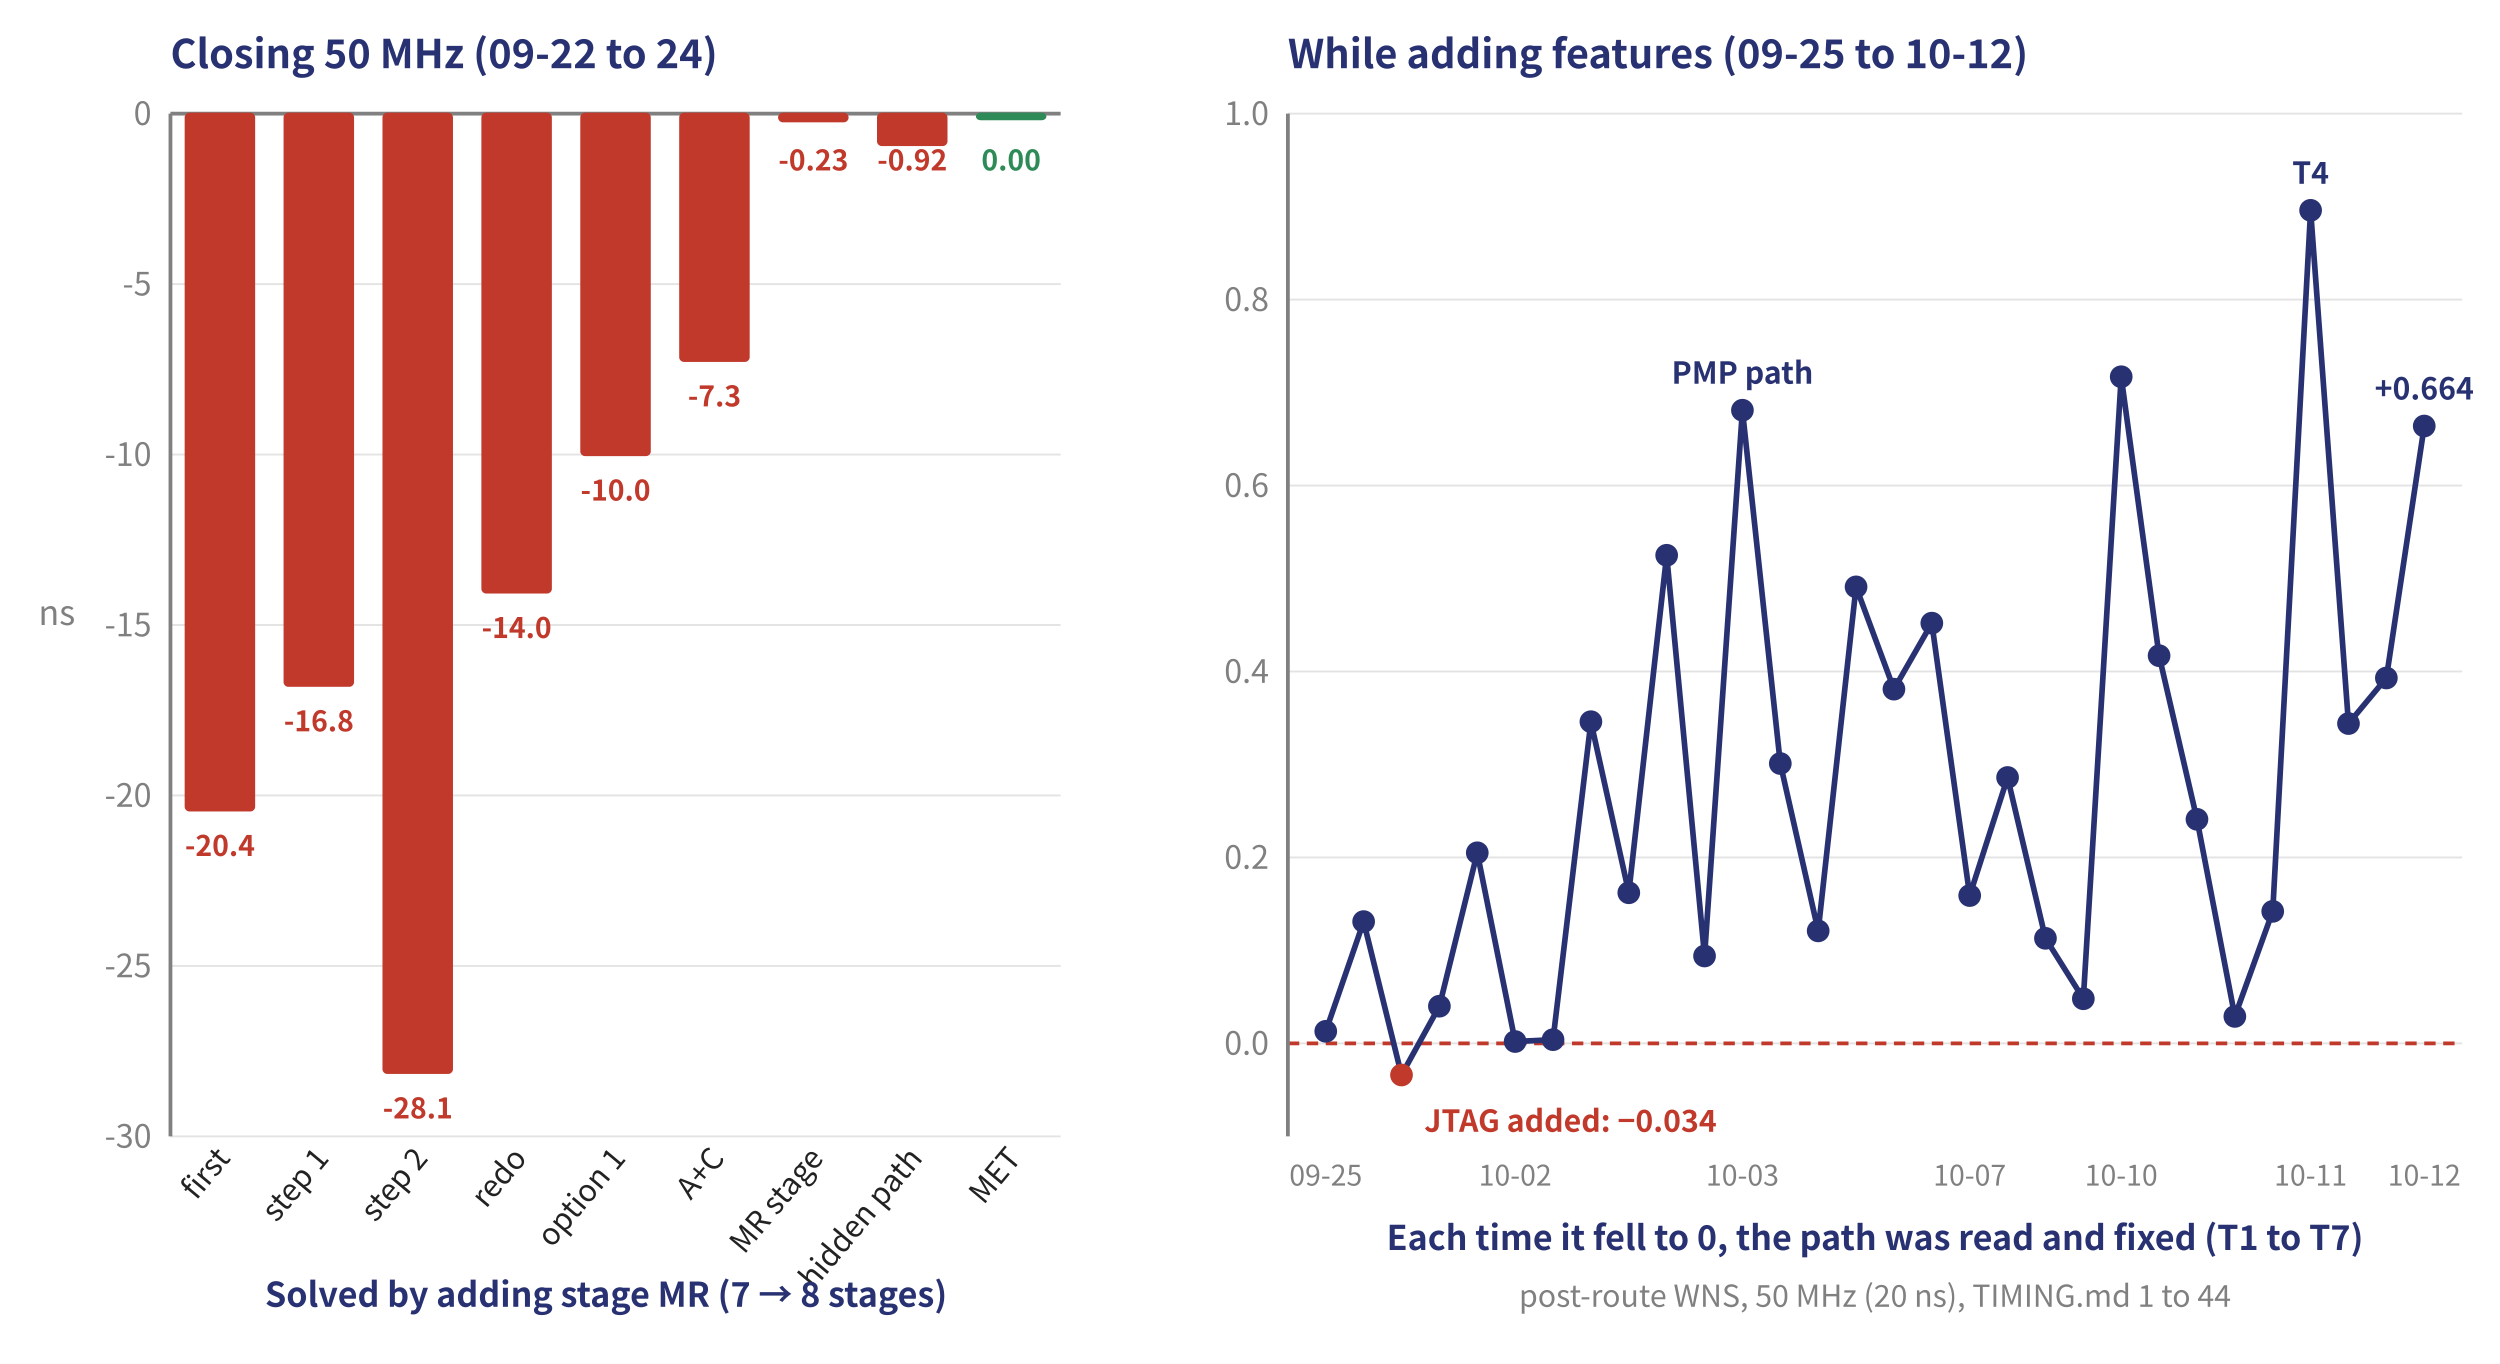
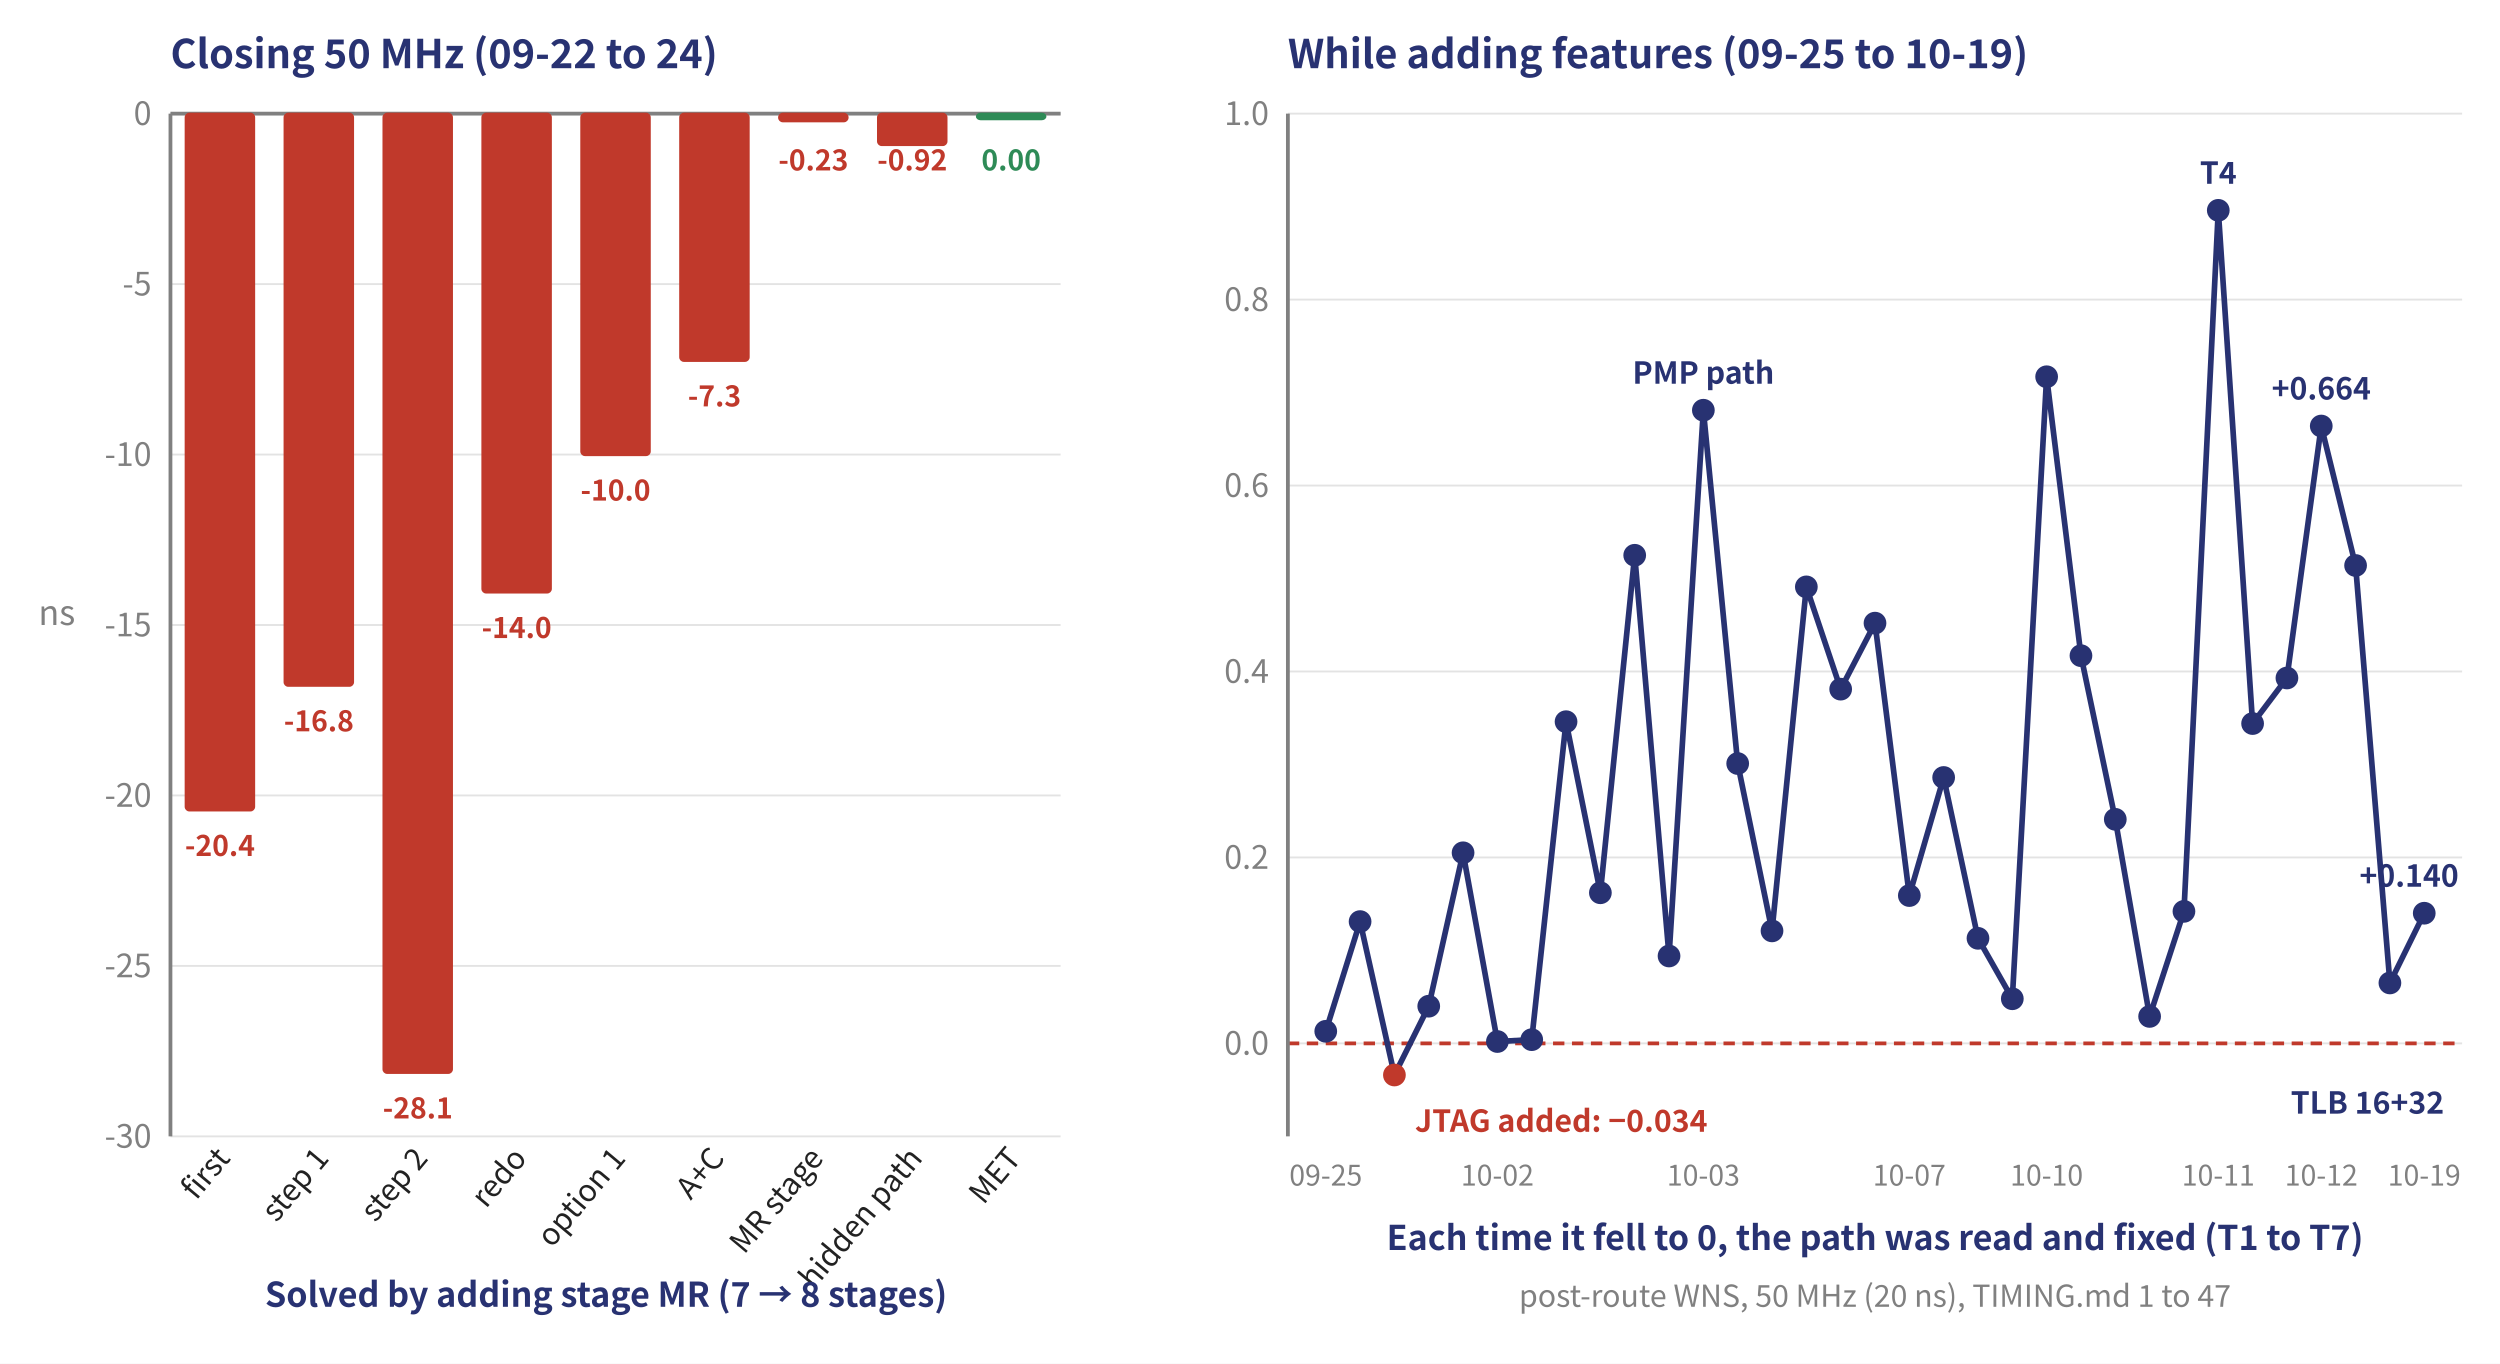
<svg xmlns="http://www.w3.org/2000/svg" width="26.4cm" height="14.4cm" viewBox="0 0 1320 720">
  <rect x="0" y="0" width="1320" height="720" fill="#FFFFFF" />
-   <text x="90" y="36" font-family="'Noto Sans CJK JP', 'Noto Sans', 'Hiragino Sans', sans-serif" font-size="21" text-anchor="start" font-weight="bold" fill="#283272">Closing 50 MHz (09-22 to 24)</text>
+   <text x="90.0" y="36" font-family="'Noto Sans CJK JP', 'Noto Sans', 'Hiragino Sans', sans-serif" font-size="21" text-anchor="start" font-weight="bold" fill="#283272">Closing 50 MHz (09-22 to 24)</text>
  <line x1="90" y1="600.0" x2="560" y2="600.0" stroke="#E3E3E3" stroke-width="1" />
-   <text x="80" y="606.0" font-family="'Noto Sans CJK JP', 'Noto Sans', 'Hiragino Sans', sans-serif" font-size="17" text-anchor="end" font-weight="normal" fill="#808080">-30</text>
+   <text x="80.0" y="606.0" font-family="'Noto Sans CJK JP', 'Noto Sans', 'Hiragino Sans', sans-serif" font-size="17" text-anchor="end" font-weight="normal" fill="#808080">-30</text>
  <line x1="90" y1="510.0" x2="560" y2="510.0" stroke="#E3E3E3" stroke-width="1" />
-   <text x="80" y="516.0" font-family="'Noto Sans CJK JP', 'Noto Sans', 'Hiragino Sans', sans-serif" font-size="17" text-anchor="end" font-weight="normal" fill="#808080">-25</text>
+   <text x="80.0" y="516.0" font-family="'Noto Sans CJK JP', 'Noto Sans', 'Hiragino Sans', sans-serif" font-size="17" text-anchor="end" font-weight="normal" fill="#808080">-25</text>
  <line x1="90" y1="420.0" x2="560" y2="420.0" stroke="#E3E3E3" stroke-width="1" />
-   <text x="80" y="426.0" font-family="'Noto Sans CJK JP', 'Noto Sans', 'Hiragino Sans', sans-serif" font-size="17" text-anchor="end" font-weight="normal" fill="#808080">-20</text>
+   <text x="80.0" y="426.0" font-family="'Noto Sans CJK JP', 'Noto Sans', 'Hiragino Sans', sans-serif" font-size="17" text-anchor="end" font-weight="normal" fill="#808080">-20</text>
  <line x1="90" y1="330.0" x2="560" y2="330.0" stroke="#E3E3E3" stroke-width="1" />
-   <text x="80" y="336.0" font-family="'Noto Sans CJK JP', 'Noto Sans', 'Hiragino Sans', sans-serif" font-size="17" text-anchor="end" font-weight="normal" fill="#808080">-15</text>
+   <text x="80.0" y="336.0" font-family="'Noto Sans CJK JP', 'Noto Sans', 'Hiragino Sans', sans-serif" font-size="17" text-anchor="end" font-weight="normal" fill="#808080">-15</text>
  <line x1="90" y1="240.0" x2="560" y2="240.0" stroke="#E3E3E3" stroke-width="1" />
-   <text x="80" y="246.0" font-family="'Noto Sans CJK JP', 'Noto Sans', 'Hiragino Sans', sans-serif" font-size="17" text-anchor="end" font-weight="normal" fill="#808080">-10</text>
+   <text x="80.0" y="246.0" font-family="'Noto Sans CJK JP', 'Noto Sans', 'Hiragino Sans', sans-serif" font-size="17" text-anchor="end" font-weight="normal" fill="#808080">-10</text>
  <line x1="90" y1="150.0" x2="560" y2="150.0" stroke="#E3E3E3" stroke-width="1" />
-   <text x="80" y="156.0" font-family="'Noto Sans CJK JP', 'Noto Sans', 'Hiragino Sans', sans-serif" font-size="17" text-anchor="end" font-weight="normal" fill="#808080">-5</text>
+   <text x="80.0" y="156.0" font-family="'Noto Sans CJK JP', 'Noto Sans', 'Hiragino Sans', sans-serif" font-size="17" text-anchor="end" font-weight="normal" fill="#808080">-5</text>
  <line x1="90" y1="60.0" x2="560" y2="60.0" stroke="#E3E3E3" stroke-width="1" />
-   <text x="80" y="66.0" font-family="'Noto Sans CJK JP', 'Noto Sans', 'Hiragino Sans', sans-serif" font-size="17" text-anchor="end" font-weight="normal" fill="#808080">0</text>
+   <text x="80.0" y="66.0" font-family="'Noto Sans CJK JP', 'Noto Sans', 'Hiragino Sans', sans-serif" font-size="17" text-anchor="end" font-weight="normal" fill="#808080">0</text>
  <line x1="90" y1="60" x2="560" y2="60" stroke="#808080" stroke-width="2" />
  <line x1="90" y1="60" x2="90" y2="600" stroke="#808080" stroke-width="2" />
  <rect x="98.0" y="60" width="36.222" height="367.956" rx="2" fill="#C0392B" stroke="#C0392B" stroke-width="1" />
  <text x="116.111" y="451.956" font-family="'Noto Sans CJK JP', 'Noto Sans', 'Hiragino Sans', sans-serif" font-size="15" text-anchor="middle" font-weight="bold" fill="#C0392B">-20.4</text>
  <text transform="translate(122.1111,612) rotate(-50)" font-family="'Noto Sans CJK JP', 'Noto Sans', 'Hiragino Sans', sans-serif" font-size="16" text-anchor="end" fill="#222222">first</text>
  <rect x="150.222" y="60" width="36.222" height="302.148" rx="2" fill="#C0392B" stroke="#C0392B" stroke-width="1" />
  <text x="168.333" y="386.148" font-family="'Noto Sans CJK JP', 'Noto Sans', 'Hiragino Sans', sans-serif" font-size="15" text-anchor="middle" font-weight="bold" fill="#C0392B">-16.8</text>
  <text transform="translate(174.3333,612) rotate(-50)" font-family="'Noto Sans CJK JP', 'Noto Sans', 'Hiragino Sans', sans-serif" font-size="16" text-anchor="end" fill="#222222">step 1</text>
  <rect x="202.444" y="60" width="36.222" height="506.538" rx="2" fill="#C0392B" stroke="#C0392B" stroke-width="1" />
  <text x="220.556" y="590.538" font-family="'Noto Sans CJK JP', 'Noto Sans', 'Hiragino Sans', sans-serif" font-size="15" text-anchor="middle" font-weight="bold" fill="#C0392B">-28.1</text>
  <text transform="translate(226.5556,612) rotate(-50)" font-family="'Noto Sans CJK JP', 'Noto Sans', 'Hiragino Sans', sans-serif" font-size="16" text-anchor="end" fill="#222222">step 2</text>
  <rect x="254.667" y="60" width="36.222" height="252.882" rx="2" fill="#C0392B" stroke="#C0392B" stroke-width="1" />
  <text x="272.778" y="336.882" font-family="'Noto Sans CJK JP', 'Noto Sans', 'Hiragino Sans', sans-serif" font-size="15" text-anchor="middle" font-weight="bold" fill="#C0392B">-14.0</text>
  <text transform="translate(278.7778,612) rotate(-50)" font-family="'Noto Sans CJK JP', 'Noto Sans', 'Hiragino Sans', sans-serif" font-size="16" text-anchor="end" fill="#222222">redo</text>
  <rect x="306.889" y="60" width="36.222" height="180.324" rx="2" fill="#C0392B" stroke="#C0392B" stroke-width="1" />
  <text x="325.0" y="264.324" font-family="'Noto Sans CJK JP', 'Noto Sans', 'Hiragino Sans', sans-serif" font-size="15" text-anchor="middle" font-weight="bold" fill="#C0392B">-10.0</text>
  <text transform="translate(331.0,612) rotate(-50)" font-family="'Noto Sans CJK JP', 'Noto Sans', 'Hiragino Sans', sans-serif" font-size="16" text-anchor="end" fill="#222222">option 1</text>
  <rect x="359.111" y="60" width="36.222" height="130.59" rx="2" fill="#C0392B" stroke="#C0392B" stroke-width="1" />
  <text x="377.222" y="214.59" font-family="'Noto Sans CJK JP', 'Noto Sans', 'Hiragino Sans', sans-serif" font-size="15" text-anchor="middle" font-weight="bold" fill="#C0392B">-7.3</text>
  <text transform="translate(383.2222,612) rotate(-50)" font-family="'Noto Sans CJK JP', 'Noto Sans', 'Hiragino Sans', sans-serif" font-size="16" text-anchor="end" fill="#222222">A+C</text>
  <rect x="411.333" y="60" width="36.222" height="4.086" rx="2" fill="#C0392B" stroke="#C0392B" stroke-width="1" />
  <text x="429.444" y="90" font-family="'Noto Sans CJK JP', 'Noto Sans', 'Hiragino Sans', sans-serif" font-size="15" text-anchor="middle" font-weight="bold" fill="#C0392B">-0.23</text>
  <text transform="translate(435.4444,612) rotate(-50)" font-family="'Noto Sans CJK JP', 'Noto Sans', 'Hiragino Sans', sans-serif" font-size="16" text-anchor="end" fill="#222222">MR stage</text>
  <rect x="463.556" y="60" width="36.222" height="16.632" rx="2" fill="#C0392B" stroke="#C0392B" stroke-width="1" />
  <text x="481.667" y="90" font-family="'Noto Sans CJK JP', 'Noto Sans', 'Hiragino Sans', sans-serif" font-size="15" text-anchor="middle" font-weight="bold" fill="#C0392B">-0.92</text>
  <text transform="translate(487.6667,612) rotate(-50)" font-family="'Noto Sans CJK JP', 'Noto Sans', 'Hiragino Sans', sans-serif" font-size="16" text-anchor="end" fill="#222222">hidden path</text>
  <rect x="515.778" y="60" width="36.222" height="3" rx="2" fill="#2E8B57" stroke="#2E8B57" stroke-width="1" />
  <text x="533.889" y="90" font-family="'Noto Sans CJK JP', 'Noto Sans', 'Hiragino Sans', sans-serif" font-size="15" text-anchor="middle" font-weight="bold" fill="#2E8B57">0.00</text>
  <text transform="translate(539.8889,612) rotate(-50)" font-family="'Noto Sans CJK JP', 'Noto Sans', 'Hiragino Sans', sans-serif" font-size="16" text-anchor="end" fill="#222222">MET</text>
-   <text x="30" y="330.0" font-family="'Noto Sans CJK JP', 'Noto Sans', 'Hiragino Sans', sans-serif" font-size="18" text-anchor="middle" font-weight="normal" fill="#808080">ns</text>
-   <text x="320" y="690" font-family="'Noto Sans CJK JP', 'Noto Sans', 'Hiragino Sans', sans-serif" font-size="18" text-anchor="middle" font-weight="bold" fill="#283272">Solved by adding stage MR (7 → 8 stages)</text>
-   <text x="680" y="36" font-family="'Noto Sans CJK JP', 'Noto Sans', 'Hiragino Sans', sans-serif" font-size="21" text-anchor="start" font-weight="bold" fill="#283272">While adding features (09-25 to 10-12)</text>
+   <text x="30.0" y="330.0" font-family="'Noto Sans CJK JP', 'Noto Sans', 'Hiragino Sans', sans-serif" font-size="18" text-anchor="middle" font-weight="normal" fill="#808080">ns</text>
+   <text x="320.0" y="690" font-family="'Noto Sans CJK JP', 'Noto Sans', 'Hiragino Sans', sans-serif" font-size="18" text-anchor="middle" font-weight="bold" fill="#283272">Solved by adding stage MR (7 → 8 stages)</text>
+   <text x="680.0" y="36" font-family="'Noto Sans CJK JP', 'Noto Sans', 'Hiragino Sans', sans-serif" font-size="21" text-anchor="start" font-weight="bold" fill="#283272">While adding features (09-25 to 10-19)</text>
  <line x1="680" y1="550.909" x2="1300" y2="550.909" stroke="#E3E3E3" stroke-width="1" />
-   <text x="670" y="556.909" font-family="'Noto Sans CJK JP', 'Noto Sans', 'Hiragino Sans', sans-serif" font-size="17" text-anchor="end" font-weight="normal" fill="#808080">0.0</text>
+   <text x="670.0" y="556.909" font-family="'Noto Sans CJK JP', 'Noto Sans', 'Hiragino Sans', sans-serif" font-size="17" text-anchor="end" font-weight="normal" fill="#808080">0.0</text>
  <line x1="680" y1="452.727" x2="1300" y2="452.727" stroke="#E3E3E3" stroke-width="1" />
-   <text x="670" y="458.727" font-family="'Noto Sans CJK JP', 'Noto Sans', 'Hiragino Sans', sans-serif" font-size="17" text-anchor="end" font-weight="normal" fill="#808080">0.2</text>
+   <text x="670.0" y="458.727" font-family="'Noto Sans CJK JP', 'Noto Sans', 'Hiragino Sans', sans-serif" font-size="17" text-anchor="end" font-weight="normal" fill="#808080">0.2</text>
  <line x1="680" y1="354.545" x2="1300" y2="354.545" stroke="#E3E3E3" stroke-width="1" />
-   <text x="670" y="360.545" font-family="'Noto Sans CJK JP', 'Noto Sans', 'Hiragino Sans', sans-serif" font-size="17" text-anchor="end" font-weight="normal" fill="#808080">0.4</text>
+   <text x="670.0" y="360.545" font-family="'Noto Sans CJK JP', 'Noto Sans', 'Hiragino Sans', sans-serif" font-size="17" text-anchor="end" font-weight="normal" fill="#808080">0.4</text>
  <line x1="680" y1="256.364" x2="1300" y2="256.364" stroke="#E3E3E3" stroke-width="1" />
-   <text x="670" y="262.364" font-family="'Noto Sans CJK JP', 'Noto Sans', 'Hiragino Sans', sans-serif" font-size="17" text-anchor="end" font-weight="normal" fill="#808080">0.6</text>
+   <text x="670.0" y="262.364" font-family="'Noto Sans CJK JP', 'Noto Sans', 'Hiragino Sans', sans-serif" font-size="17" text-anchor="end" font-weight="normal" fill="#808080">0.6</text>
  <line x1="680" y1="158.182" x2="1300" y2="158.182" stroke="#E3E3E3" stroke-width="1" />
-   <text x="670" y="164.182" font-family="'Noto Sans CJK JP', 'Noto Sans', 'Hiragino Sans', sans-serif" font-size="17" text-anchor="end" font-weight="normal" fill="#808080">0.8</text>
+   <text x="670.0" y="164.182" font-family="'Noto Sans CJK JP', 'Noto Sans', 'Hiragino Sans', sans-serif" font-size="17" text-anchor="end" font-weight="normal" fill="#808080">0.8</text>
  <line x1="680" y1="60.0" x2="1300" y2="60.0" stroke="#E3E3E3" stroke-width="1" />
-   <text x="670" y="66.0" font-family="'Noto Sans CJK JP', 'Noto Sans', 'Hiragino Sans', sans-serif" font-size="17" text-anchor="end" font-weight="normal" fill="#808080">1.0</text>
+   <text x="670.0" y="66.0" font-family="'Noto Sans CJK JP', 'Noto Sans', 'Hiragino Sans', sans-serif" font-size="17" text-anchor="end" font-weight="normal" fill="#808080">1.0</text>
  <line x1="680" y1="550.909" x2="1300" y2="550.909" stroke="#C0392B" stroke-width="2" stroke-dasharray="6,4" />
  <line x1="680" y1="60" x2="680" y2="600" stroke="#808080" stroke-width="2" />
-   <polyline points="700.0,544.527 720.0,486.6 740.0,567.6 760.0,531.273 780.0,450.273 800.0,549.927 820.0,548.945 840.0,381.055 860.0,471.382 880.0,293.182 900.0,504.764 920.0,216.6 940.0,403.145 960.0,491.509 980.0,309.873 1000.0,363.873 1020.0,329.018 1040.0,472.855 1060.0,410.509 1080.0,495.436 1100.0,527.345 1120.0,198.927 1140.0,346.2 1160.0,432.6 1180.0,536.673 1200.0,481.2 1220.0,111.055 1240.0,382.036 1260.0,357.982 1280.0,224.945" fill="none" stroke="#283272" stroke-width="3" />
+   <polyline points="700.0,544.527 718.125,486.6 736.25,567.6 754.375,531.273 772.5,450.273 790.625,549.927 808.75,548.945 826.875,381.055 845.0,471.382 863.125,293.182 881.25,504.764 899.375,216.6 917.5,403.145 935.625,491.509 953.75,309.873 971.875,363.873 990.0,329.018 1008.125,472.855 1026.25,410.509 1044.375,495.436 1062.5,527.345 1080.625,198.927 1098.75,346.2 1116.875,432.6 1135.0,536.673 1153.125,481.2 1171.25,111.055 1189.375,382.036 1207.5,357.982 1225.625,224.945 1243.75,298.582 1261.875,519 1280.0,482.182" fill="none" stroke="#283272" stroke-width="3" />
  <circle cx="700.0" cy="544.527" r="6" fill="#283272" stroke="none" stroke-width="0" />
-   <circle cx="720.0" cy="486.6" r="6" fill="#283272" stroke="none" stroke-width="0" />
-   <circle cx="740.0" cy="567.6" r="6" fill="#C0392B" stroke="none" stroke-width="0" />
-   <circle cx="760.0" cy="531.273" r="6" fill="#283272" stroke="none" stroke-width="0" />
-   <circle cx="780.0" cy="450.273" r="6" fill="#283272" stroke="none" stroke-width="0" />
-   <circle cx="800.0" cy="549.927" r="6" fill="#283272" stroke="none" stroke-width="0" />
-   <circle cx="820.0" cy="548.945" r="6" fill="#283272" stroke="none" stroke-width="0" />
-   <circle cx="840.0" cy="381.055" r="6" fill="#283272" stroke="none" stroke-width="0" />
-   <circle cx="860.0" cy="471.382" r="6" fill="#283272" stroke="none" stroke-width="0" />
-   <circle cx="880.0" cy="293.182" r="6" fill="#283272" stroke="none" stroke-width="0" />
-   <circle cx="900.0" cy="504.764" r="6" fill="#283272" stroke="none" stroke-width="0" />
-   <circle cx="920.0" cy="216.6" r="6" fill="#283272" stroke="none" stroke-width="0" />
-   <circle cx="940.0" cy="403.145" r="6" fill="#283272" stroke="none" stroke-width="0" />
-   <circle cx="960.0" cy="491.509" r="6" fill="#283272" stroke="none" stroke-width="0" />
-   <circle cx="980.0" cy="309.873" r="6" fill="#283272" stroke="none" stroke-width="0" />
-   <circle cx="1000.0" cy="363.873" r="6" fill="#283272" stroke="none" stroke-width="0" />
-   <circle cx="1020.0" cy="329.018" r="6" fill="#283272" stroke="none" stroke-width="0" />
-   <circle cx="1040.0" cy="472.855" r="6" fill="#283272" stroke="none" stroke-width="0" />
-   <circle cx="1060.0" cy="410.509" r="6" fill="#283272" stroke="none" stroke-width="0" />
-   <circle cx="1080.0" cy="495.436" r="6" fill="#283272" stroke="none" stroke-width="0" />
-   <circle cx="1100.0" cy="527.345" r="6" fill="#283272" stroke="none" stroke-width="0" />
-   <circle cx="1120.0" cy="198.927" r="6" fill="#283272" stroke="none" stroke-width="0" />
-   <circle cx="1140.0" cy="346.2" r="6" fill="#283272" stroke="none" stroke-width="0" />
-   <circle cx="1160.0" cy="432.6" r="6" fill="#283272" stroke="none" stroke-width="0" />
-   <circle cx="1180.0" cy="536.673" r="6" fill="#283272" stroke="none" stroke-width="0" />
-   <circle cx="1200.0" cy="481.2" r="6" fill="#283272" stroke="none" stroke-width="0" />
-   <circle cx="1220.0" cy="111.055" r="6" fill="#283272" stroke="none" stroke-width="0" />
-   <circle cx="1240.0" cy="382.036" r="6" fill="#283272" stroke="none" stroke-width="0" />
-   <circle cx="1260.0" cy="357.982" r="6" fill="#283272" stroke="none" stroke-width="0" />
-   <circle cx="1280.0" cy="224.945" r="6" fill="#283272" stroke="none" stroke-width="0" />
+   <circle cx="718.125" cy="486.6" r="6" fill="#283272" stroke="none" stroke-width="0" />
+   <circle cx="736.25" cy="567.6" r="6" fill="#C0392B" stroke="none" stroke-width="0" />
+   <circle cx="754.375" cy="531.273" r="6" fill="#283272" stroke="none" stroke-width="0" />
+   <circle cx="772.5" cy="450.273" r="6" fill="#283272" stroke="none" stroke-width="0" />
+   <circle cx="790.625" cy="549.927" r="6" fill="#283272" stroke="none" stroke-width="0" />
+   <circle cx="808.75" cy="548.945" r="6" fill="#283272" stroke="none" stroke-width="0" />
+   <circle cx="826.875" cy="381.055" r="6" fill="#283272" stroke="none" stroke-width="0" />
+   <circle cx="845.0" cy="471.382" r="6" fill="#283272" stroke="none" stroke-width="0" />
+   <circle cx="863.125" cy="293.182" r="6" fill="#283272" stroke="none" stroke-width="0" />
+   <circle cx="881.25" cy="504.764" r="6" fill="#283272" stroke="none" stroke-width="0" />
+   <circle cx="899.375" cy="216.6" r="6" fill="#283272" stroke="none" stroke-width="0" />
+   <circle cx="917.5" cy="403.145" r="6" fill="#283272" stroke="none" stroke-width="0" />
+   <circle cx="935.625" cy="491.509" r="6" fill="#283272" stroke="none" stroke-width="0" />
+   <circle cx="953.75" cy="309.873" r="6" fill="#283272" stroke="none" stroke-width="0" />
+   <circle cx="971.875" cy="363.873" r="6" fill="#283272" stroke="none" stroke-width="0" />
+   <circle cx="990.0" cy="329.018" r="6" fill="#283272" stroke="none" stroke-width="0" />
+   <circle cx="1008.125" cy="472.855" r="6" fill="#283272" stroke="none" stroke-width="0" />
+   <circle cx="1026.25" cy="410.509" r="6" fill="#283272" stroke="none" stroke-width="0" />
+   <circle cx="1044.375" cy="495.436" r="6" fill="#283272" stroke="none" stroke-width="0" />
+   <circle cx="1062.5" cy="527.345" r="6" fill="#283272" stroke="none" stroke-width="0" />
+   <circle cx="1080.625" cy="198.927" r="6" fill="#283272" stroke="none" stroke-width="0" />
+   <circle cx="1098.75" cy="346.2" r="6" fill="#283272" stroke="none" stroke-width="0" />
+   <circle cx="1116.875" cy="432.6" r="6" fill="#283272" stroke="none" stroke-width="0" />
+   <circle cx="1135.0" cy="536.673" r="6" fill="#283272" stroke="none" stroke-width="0" />
+   <circle cx="1153.125" cy="481.2" r="6" fill="#283272" stroke="none" stroke-width="0" />
+   <circle cx="1171.25" cy="111.055" r="6" fill="#283272" stroke="none" stroke-width="0" />
+   <circle cx="1189.375" cy="382.036" r="6" fill="#283272" stroke="none" stroke-width="0" />
+   <circle cx="1207.5" cy="357.982" r="6" fill="#283272" stroke="none" stroke-width="0" />
+   <circle cx="1225.625" cy="224.945" r="6" fill="#283272" stroke="none" stroke-width="0" />
  <text x="700.0" y="626" font-family="'Noto Sans CJK JP', 'Noto Sans', 'Hiragino Sans', sans-serif" font-size="15" text-anchor="middle" font-weight="normal" fill="#808080">09-25</text>
-   <text x="800.0" y="626" font-family="'Noto Sans CJK JP', 'Noto Sans', 'Hiragino Sans', sans-serif" font-size="15" text-anchor="middle" font-weight="normal" fill="#808080">10-02</text>
-   <text x="920.0" y="626" font-family="'Noto Sans CJK JP', 'Noto Sans', 'Hiragino Sans', sans-serif" font-size="15" text-anchor="middle" font-weight="normal" fill="#808080">10-03</text>
-   <text x="1040.0" y="626" font-family="'Noto Sans CJK JP', 'Noto Sans', 'Hiragino Sans', sans-serif" font-size="15" text-anchor="middle" font-weight="normal" fill="#808080">10-07</text>
-   <text x="1120.0" y="626" font-family="'Noto Sans CJK JP', 'Noto Sans', 'Hiragino Sans', sans-serif" font-size="15" text-anchor="middle" font-weight="normal" fill="#808080">10-10</text>
-   <text x="1220.0" y="626" font-family="'Noto Sans CJK JP', 'Noto Sans', 'Hiragino Sans', sans-serif" font-size="15" text-anchor="middle" font-weight="normal" fill="#808080">10-11</text>
-   <text x="1280.0" y="626" font-family="'Noto Sans CJK JP', 'Noto Sans', 'Hiragino Sans', sans-serif" font-size="15" text-anchor="middle" font-weight="normal" fill="#808080">10-12</text>
-   <text x="752.0" y="597.6" font-family="'Noto Sans CJK JP', 'Noto Sans', 'Hiragino Sans', sans-serif" font-size="16" text-anchor="start" font-weight="bold" fill="#C0392B">JTAG added: −0.034</text>
-   <text x="920.0" y="202.6" font-family="'Noto Sans CJK JP', 'Noto Sans', 'Hiragino Sans', sans-serif" font-size="16" text-anchor="middle" font-weight="bold" fill="#283272">PMP path</text>
-   <text x="1220.0" y="97.055" font-family="'Noto Sans CJK JP', 'Noto Sans', 'Hiragino Sans', sans-serif" font-size="16" text-anchor="middle" font-weight="bold" fill="#283272">T4</text>
-   <text x="1280.0" y="210.945" font-family="'Noto Sans CJK JP', 'Noto Sans', 'Hiragino Sans', sans-serif" font-size="16" text-anchor="middle" font-weight="bold" fill="#283272">+0.664</text>
-   <text x="990" y="660" font-family="'Noto Sans CJK JP', 'Noto Sans', 'Hiragino Sans', sans-serif" font-size="18" text-anchor="middle" font-weight="bold" fill="#283272">Each time it fell to 0, the path was read and fixed (T1 to T7)</text>
-   <text x="990" y="690" font-family="'Noto Sans CJK JP', 'Noto Sans', 'Hiragino Sans', sans-serif" font-size="16" text-anchor="middle" font-weight="normal" fill="#808080">post-route WNS, 50 MHz (20 ns), TIMING.md 1 to 44</text>
+   <text x="790.625" y="626" font-family="'Noto Sans CJK JP', 'Noto Sans', 'Hiragino Sans', sans-serif" font-size="15" text-anchor="middle" font-weight="normal" fill="#808080">10-02</text>
+   <text x="899.375" y="626" font-family="'Noto Sans CJK JP', 'Noto Sans', 'Hiragino Sans', sans-serif" font-size="15" text-anchor="middle" font-weight="normal" fill="#808080">10-03</text>
+   <text x="1008.125" y="626" font-family="'Noto Sans CJK JP', 'Noto Sans', 'Hiragino Sans', sans-serif" font-size="15" text-anchor="middle" font-weight="normal" fill="#808080">10-07</text>
+   <text x="1080.625" y="626" font-family="'Noto Sans CJK JP', 'Noto Sans', 'Hiragino Sans', sans-serif" font-size="15" text-anchor="middle" font-weight="normal" fill="#808080">10-10</text>
+   <text x="1171.25" y="626" font-family="'Noto Sans CJK JP', 'Noto Sans', 'Hiragino Sans', sans-serif" font-size="15" text-anchor="middle" font-weight="normal" fill="#808080">10-11</text>
+   <text x="1225.625" y="626" font-family="'Noto Sans CJK JP', 'Noto Sans', 'Hiragino Sans', sans-serif" font-size="15" text-anchor="middle" font-weight="normal" fill="#808080">10-12</text>
+   <text x="747.125" y="597.6" font-family="'Noto Sans CJK JP', 'Noto Sans', 'Hiragino Sans', sans-serif" font-size="16" text-anchor="start" font-weight="bold" fill="#C0392B">JTAG added: −0.034</text>
+   <text x="899.375" y="202.6" font-family="'Noto Sans CJK JP', 'Noto Sans', 'Hiragino Sans', sans-serif" font-size="16" text-anchor="middle" font-weight="bold" fill="#283272">PMP path</text>
+   <text x="1171.25" y="97.055" font-family="'Noto Sans CJK JP', 'Noto Sans', 'Hiragino Sans', sans-serif" font-size="16" text-anchor="middle" font-weight="bold" fill="#283272">T4</text>
+   <text x="1225.625" y="210.945" font-family="'Noto Sans CJK JP', 'Noto Sans', 'Hiragino Sans', sans-serif" font-size="16" text-anchor="middle" font-weight="bold" fill="#283272">+0.664</text>
+   <text x="990.0" y="660" font-family="'Noto Sans CJK JP', 'Noto Sans', 'Hiragino Sans', sans-serif" font-size="18" text-anchor="middle" font-weight="bold" fill="#283272">Each time it fell to 0, the path was read and fixed (T1 to T7)</text>
+   <text x="990.0" y="690" font-family="'Noto Sans CJK JP', 'Noto Sans', 'Hiragino Sans', sans-serif" font-size="16" text-anchor="middle" font-weight="normal" fill="#808080">post-route WNS, 50 MHz (20 ns), TIMING.md 1 to 47</text>
+   <circle cx="1243.75" cy="298.582" r="6" fill="#283272" stroke="none" stroke-width="0" />
+   <circle cx="1261.875" cy="519" r="6" fill="#283272" stroke="none" stroke-width="0" />
+   <circle cx="1280.0" cy="482.182" r="6" fill="#283272" stroke="none" stroke-width="0" />
+   <text x="1280.0" y="626" font-family="'Noto Sans CJK JP', 'Noto Sans', 'Hiragino Sans', sans-serif" font-size="15" text-anchor="middle" font-weight="normal" fill="#808080">10-19</text>
+   <text x="1250" y="588" font-family="'Noto Sans CJK JP', 'Noto Sans', 'Hiragino Sans', sans-serif" font-size="16" text-anchor="middle" font-weight="bold" fill="#283272">TLB 16+32</text>
+   <text x="1272" y="468.182" font-family="'Noto Sans CJK JP', 'Noto Sans', 'Hiragino Sans', sans-serif" font-size="16" text-anchor="middle" font-weight="bold" fill="#283272">+0.140</text>
</svg>
